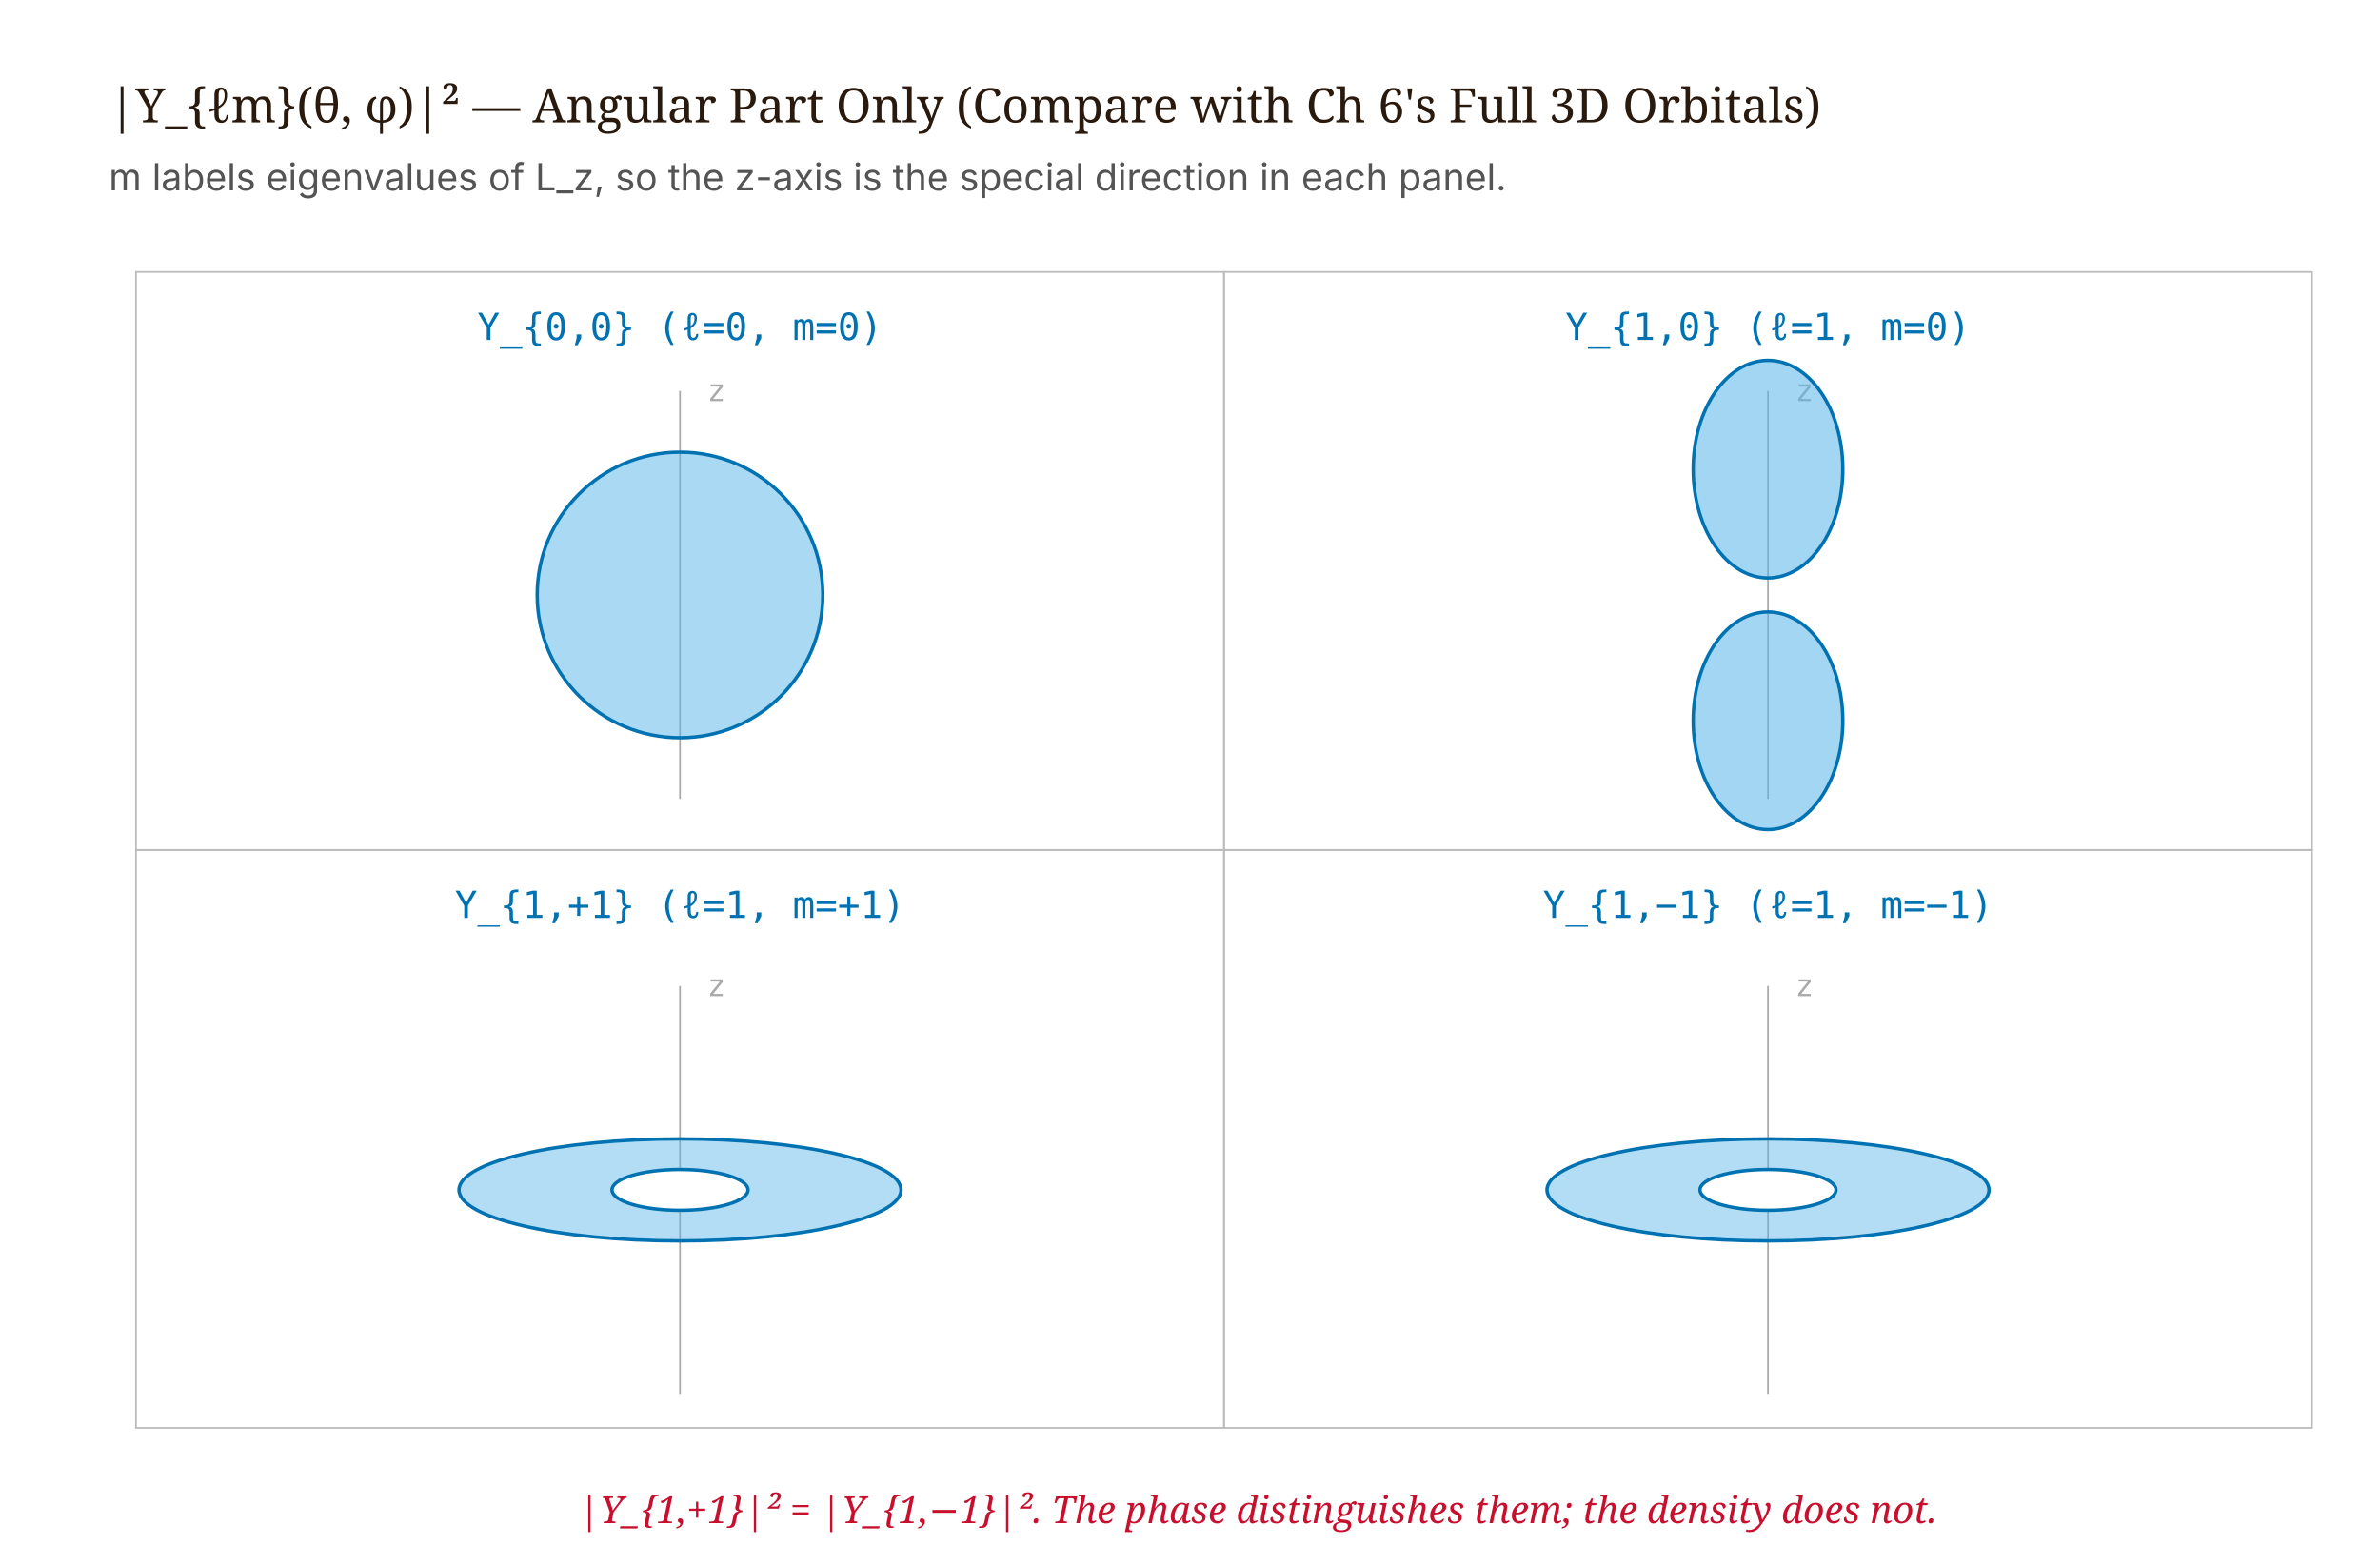
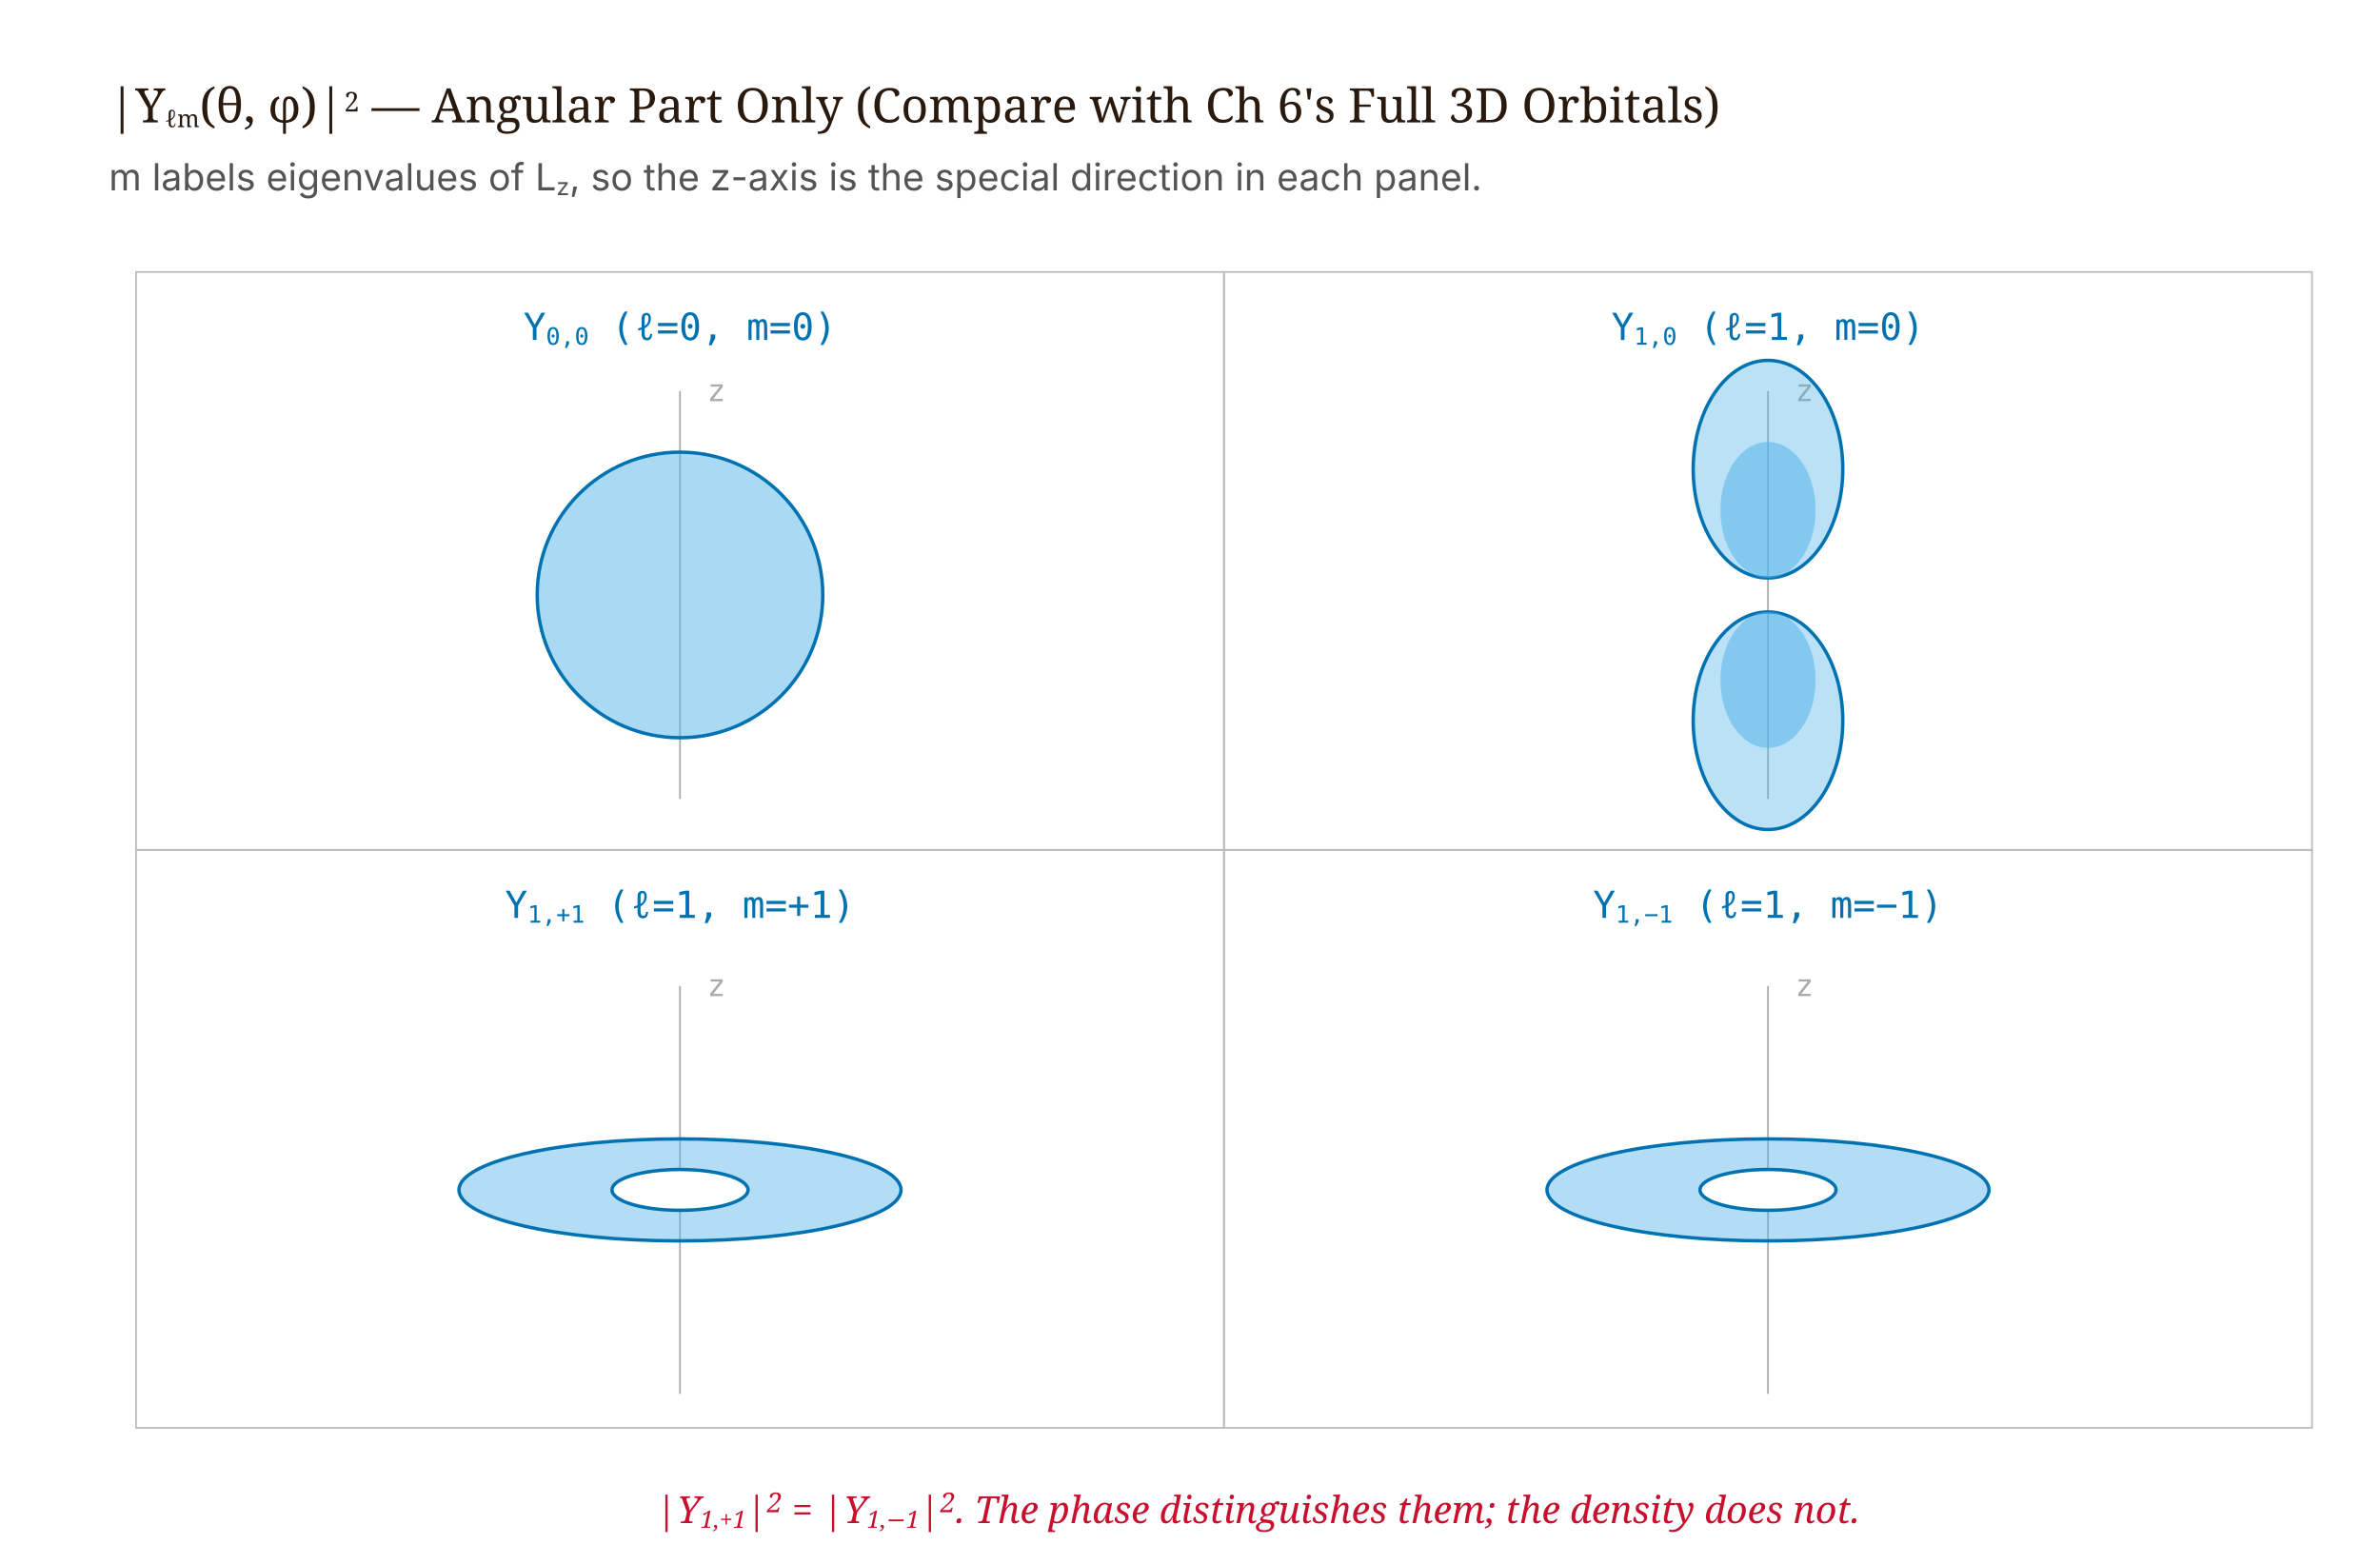
<svg xmlns="http://www.w3.org/2000/svg" viewBox="0 0 700 460" role="img" aria-labelledby="fig-title">
  <rect x="0" y="0" width="700" height="460" fill="#FFFFFF" />
-   <text x="32" y="36" font-family="'EB Garamond', Georgia, serif" font-size="14" fill="#2a1a0e">|Y_{ℓm}(θ, φ)|² — Angular Part Only (Compare with Ch 6's Full 3D Orbitals)</text>
-   <text x="32" y="56" font-family="'Inter', sans-serif" font-size="11" fill="#545454">m labels eigenvalues of L_z, so the z-axis is the special direction in each panel.</text>
+   <text x="32" y="36" font-family="'EB Garamond', Georgia, serif" font-size="14" fill="#2a1a0e">|Y<tspan baseline-shift="sub" font-size="7">ℓm</tspan>(θ, φ)|<tspan baseline-shift="super" font-size="8">2</tspan> — Angular Part Only (Compare with Ch 6's Full 3D Orbitals)</text>
+   <text x="32" y="56" font-family="'Inter', sans-serif" font-size="11" fill="#545454">m labels eigenvalues of L<tspan baseline-shift="sub" font-size="7">z</tspan>, so the z-axis is the special direction in each panel.</text>
  <rect x="40" y="80" width="320" height="170" fill="none" stroke="#bbb" stroke-width="0.5" />
  <rect x="360" y="80" width="320" height="170" fill="none" stroke="#bbb" stroke-width="0.5" />
  <rect x="40" y="250" width="320" height="170" fill="none" stroke="#bbb" stroke-width="0.5" />
  <rect x="360" y="250" width="320" height="170" fill="none" stroke="#bbb" stroke-width="0.5" />
-   <text x="200" y="100" text-anchor="middle" font-family="'JetBrains Mono', monospace" font-size="11" fill="#0072B2">Y_{0,0}  (ℓ=0, m=0)</text>
+   <text x="200" y="100" text-anchor="middle" font-family="'JetBrains Mono', monospace" font-size="11" fill="#0072B2">Y<tspan baseline-shift="sub" font-size="7">0,0</tspan>  (ℓ=0, m=0)</text>
  <line x1="200" y1="115" x2="200" y2="235" stroke="#aaa" stroke-width="0.5" />
  <text x="208" y="118" font-family="'JetBrains Mono', monospace" font-size="9" fill="#aaa">z</text>
  <circle cx="200" cy="175" r="42" fill="#56B4E9" fill-opacity="0.5" stroke="#0072B2" stroke-width="1" />
-   <text x="520" y="100" text-anchor="middle" font-family="'JetBrains Mono', monospace" font-size="11" fill="#0072B2">Y_{1,0}  (ℓ=1, m=0)</text>
+   <text x="520" y="100" text-anchor="middle" font-family="'JetBrains Mono', monospace" font-size="11" fill="#0072B2">Y<tspan baseline-shift="sub" font-size="7">1,0</tspan>  (ℓ=1, m=0)</text>
  <line x1="520" y1="115" x2="520" y2="235" stroke="#aaa" stroke-width="0.5" />
  <text x="528" y="118" font-family="'JetBrains Mono', monospace" font-size="9" fill="#aaa">z</text>
-   <ellipse cx="520" cy="138" rx="22" ry="32" fill="#56B4E9" fill-opacity="0.55" stroke="#0072B2" stroke-width="1" />
-   <ellipse cx="520" cy="212" rx="22" ry="32" fill="#56B4E9" fill-opacity="0.55" stroke="#0072B2" stroke-width="1" />
-   <text x="200" y="270" text-anchor="middle" font-family="'JetBrains Mono', monospace" font-size="11" fill="#0072B2">Y_{1,+1}  (ℓ=1, m=+1)</text>
+   <ellipse cx="520" cy="138" rx="22" ry="32" fill="#56B4E9" fill-opacity="0.40" stroke="#0072B2" stroke-width="1" />
+   <ellipse cx="520" cy="150" rx="14" ry="20" fill="#56B4E9" fill-opacity="0.55" stroke="none" />
+   <ellipse cx="520" cy="212" rx="22" ry="32" fill="#56B4E9" fill-opacity="0.40" stroke="#0072B2" stroke-width="1" />
+   <ellipse cx="520" cy="200" rx="14" ry="20" fill="#56B4E9" fill-opacity="0.55" stroke="none" />
+   <text x="200" y="270" text-anchor="middle" font-family="'JetBrains Mono', monospace" font-size="11" fill="#0072B2">Y<tspan baseline-shift="sub" font-size="7">1,+1</tspan>  (ℓ=1, m=+1)</text>
  <line x1="200" y1="290" x2="200" y2="410" stroke="#aaa" stroke-width="0.5" />
  <text x="208" y="293" font-family="'JetBrains Mono', monospace" font-size="9" fill="#aaa">z</text>
  <ellipse cx="200" cy="350" rx="65" ry="15" fill="#56B4E9" fill-opacity="0.45" stroke="#0072B2" stroke-width="1" />
  <ellipse cx="200" cy="350" rx="20" ry="6" fill="#FFFFFF" stroke="#0072B2" stroke-width="1" />
-   <text x="520" y="270" text-anchor="middle" font-family="'JetBrains Mono', monospace" font-size="11" fill="#0072B2">Y_{1,−1}  (ℓ=1, m=−1)</text>
+   <text x="520" y="270" text-anchor="middle" font-family="'JetBrains Mono', monospace" font-size="11" fill="#0072B2">Y<tspan baseline-shift="sub" font-size="7">1,−1</tspan>  (ℓ=1, m=−1)</text>
  <line x1="520" y1="290" x2="520" y2="410" stroke="#aaa" stroke-width="0.5" />
  <text x="528" y="293" font-family="'JetBrains Mono', monospace" font-size="9" fill="#aaa">z</text>
  <ellipse cx="520" cy="350" rx="65" ry="15" fill="#56B4E9" fill-opacity="0.45" stroke="#0072B2" stroke-width="1" />
  <ellipse cx="520" cy="350" rx="20" ry="6" fill="#FFFFFF" stroke="#0072B2" stroke-width="1" />
-   <text x="370" y="448" text-anchor="middle" font-family="'EB Garamond', Georgia, serif" font-size="11" fill="#C8102E" font-style="italic">|Y_{1,+1}|² = |Y_{1,−1}|². The phase distinguishes them; the density does not.</text>
+   <text x="370" y="448" text-anchor="middle" font-family="'EB Garamond', Georgia, serif" font-size="11" fill="#C8102E" font-style="italic">|Y<tspan baseline-shift="sub" font-size="7">1,+1</tspan>|<tspan baseline-shift="super" font-size="8">2</tspan> = |Y<tspan baseline-shift="sub" font-size="7">1,−1</tspan>|<tspan baseline-shift="super" font-size="8">2</tspan>. The phase distinguishes them; the density does not.</text>
</svg>
